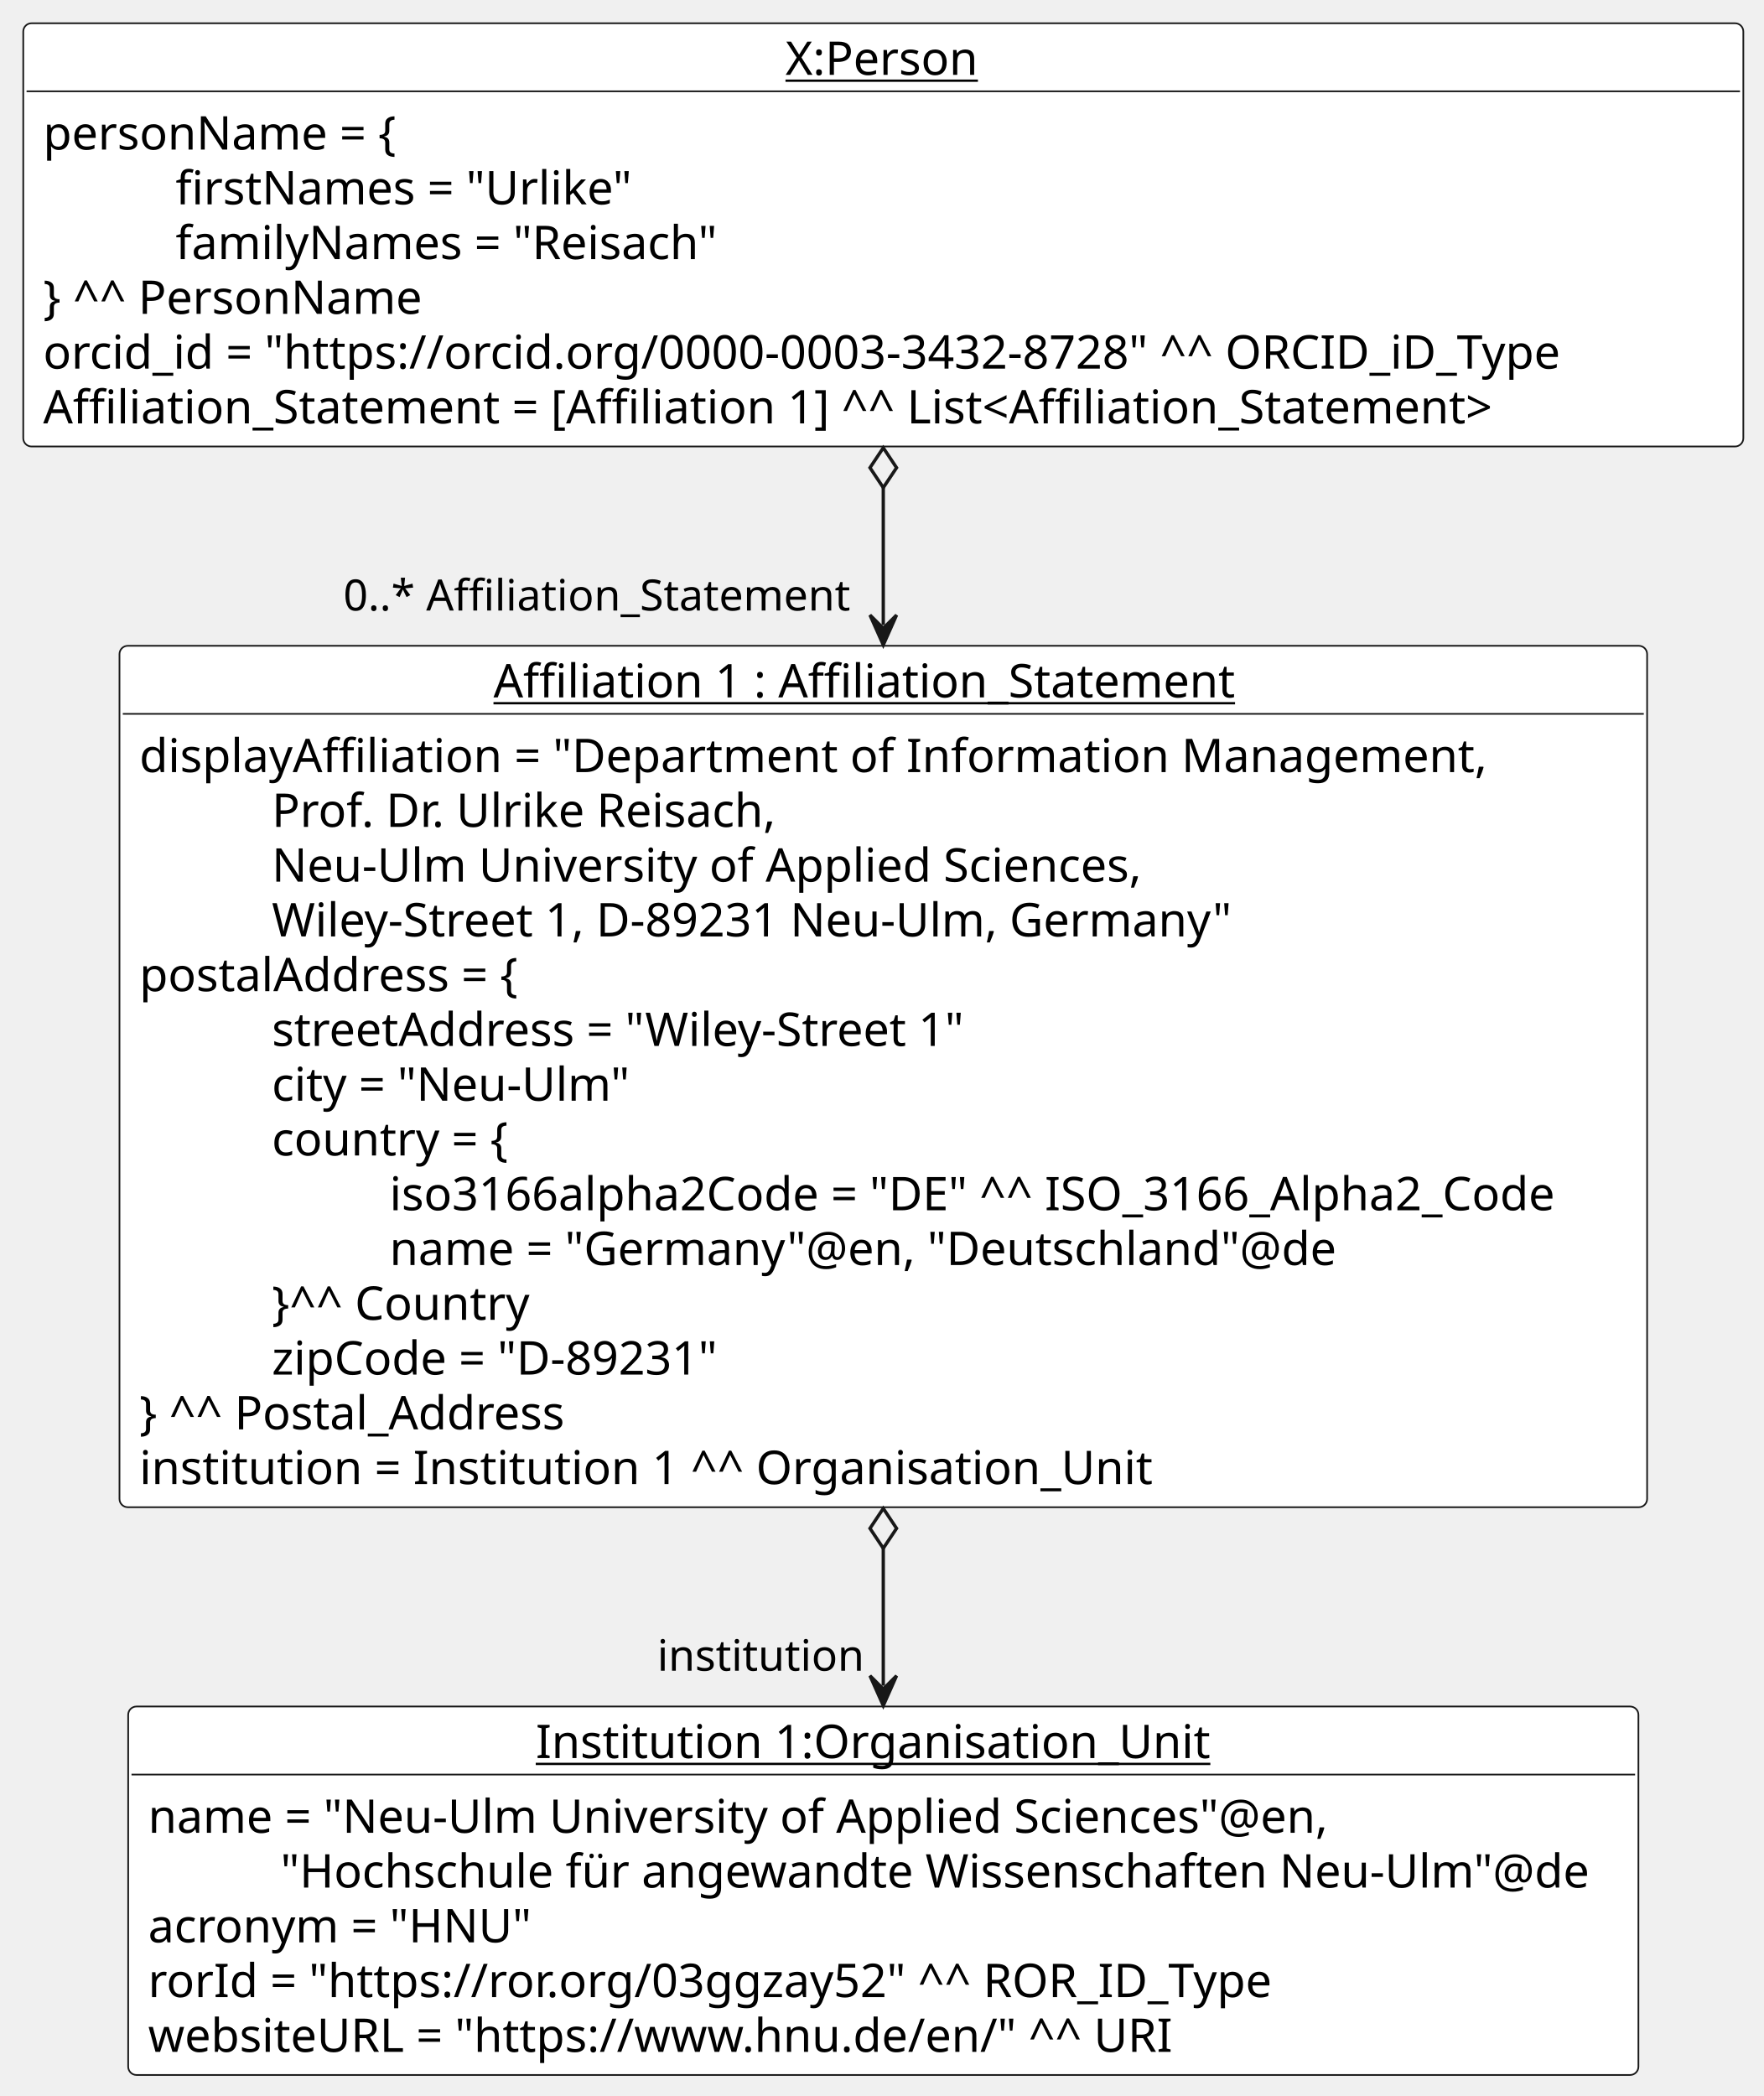
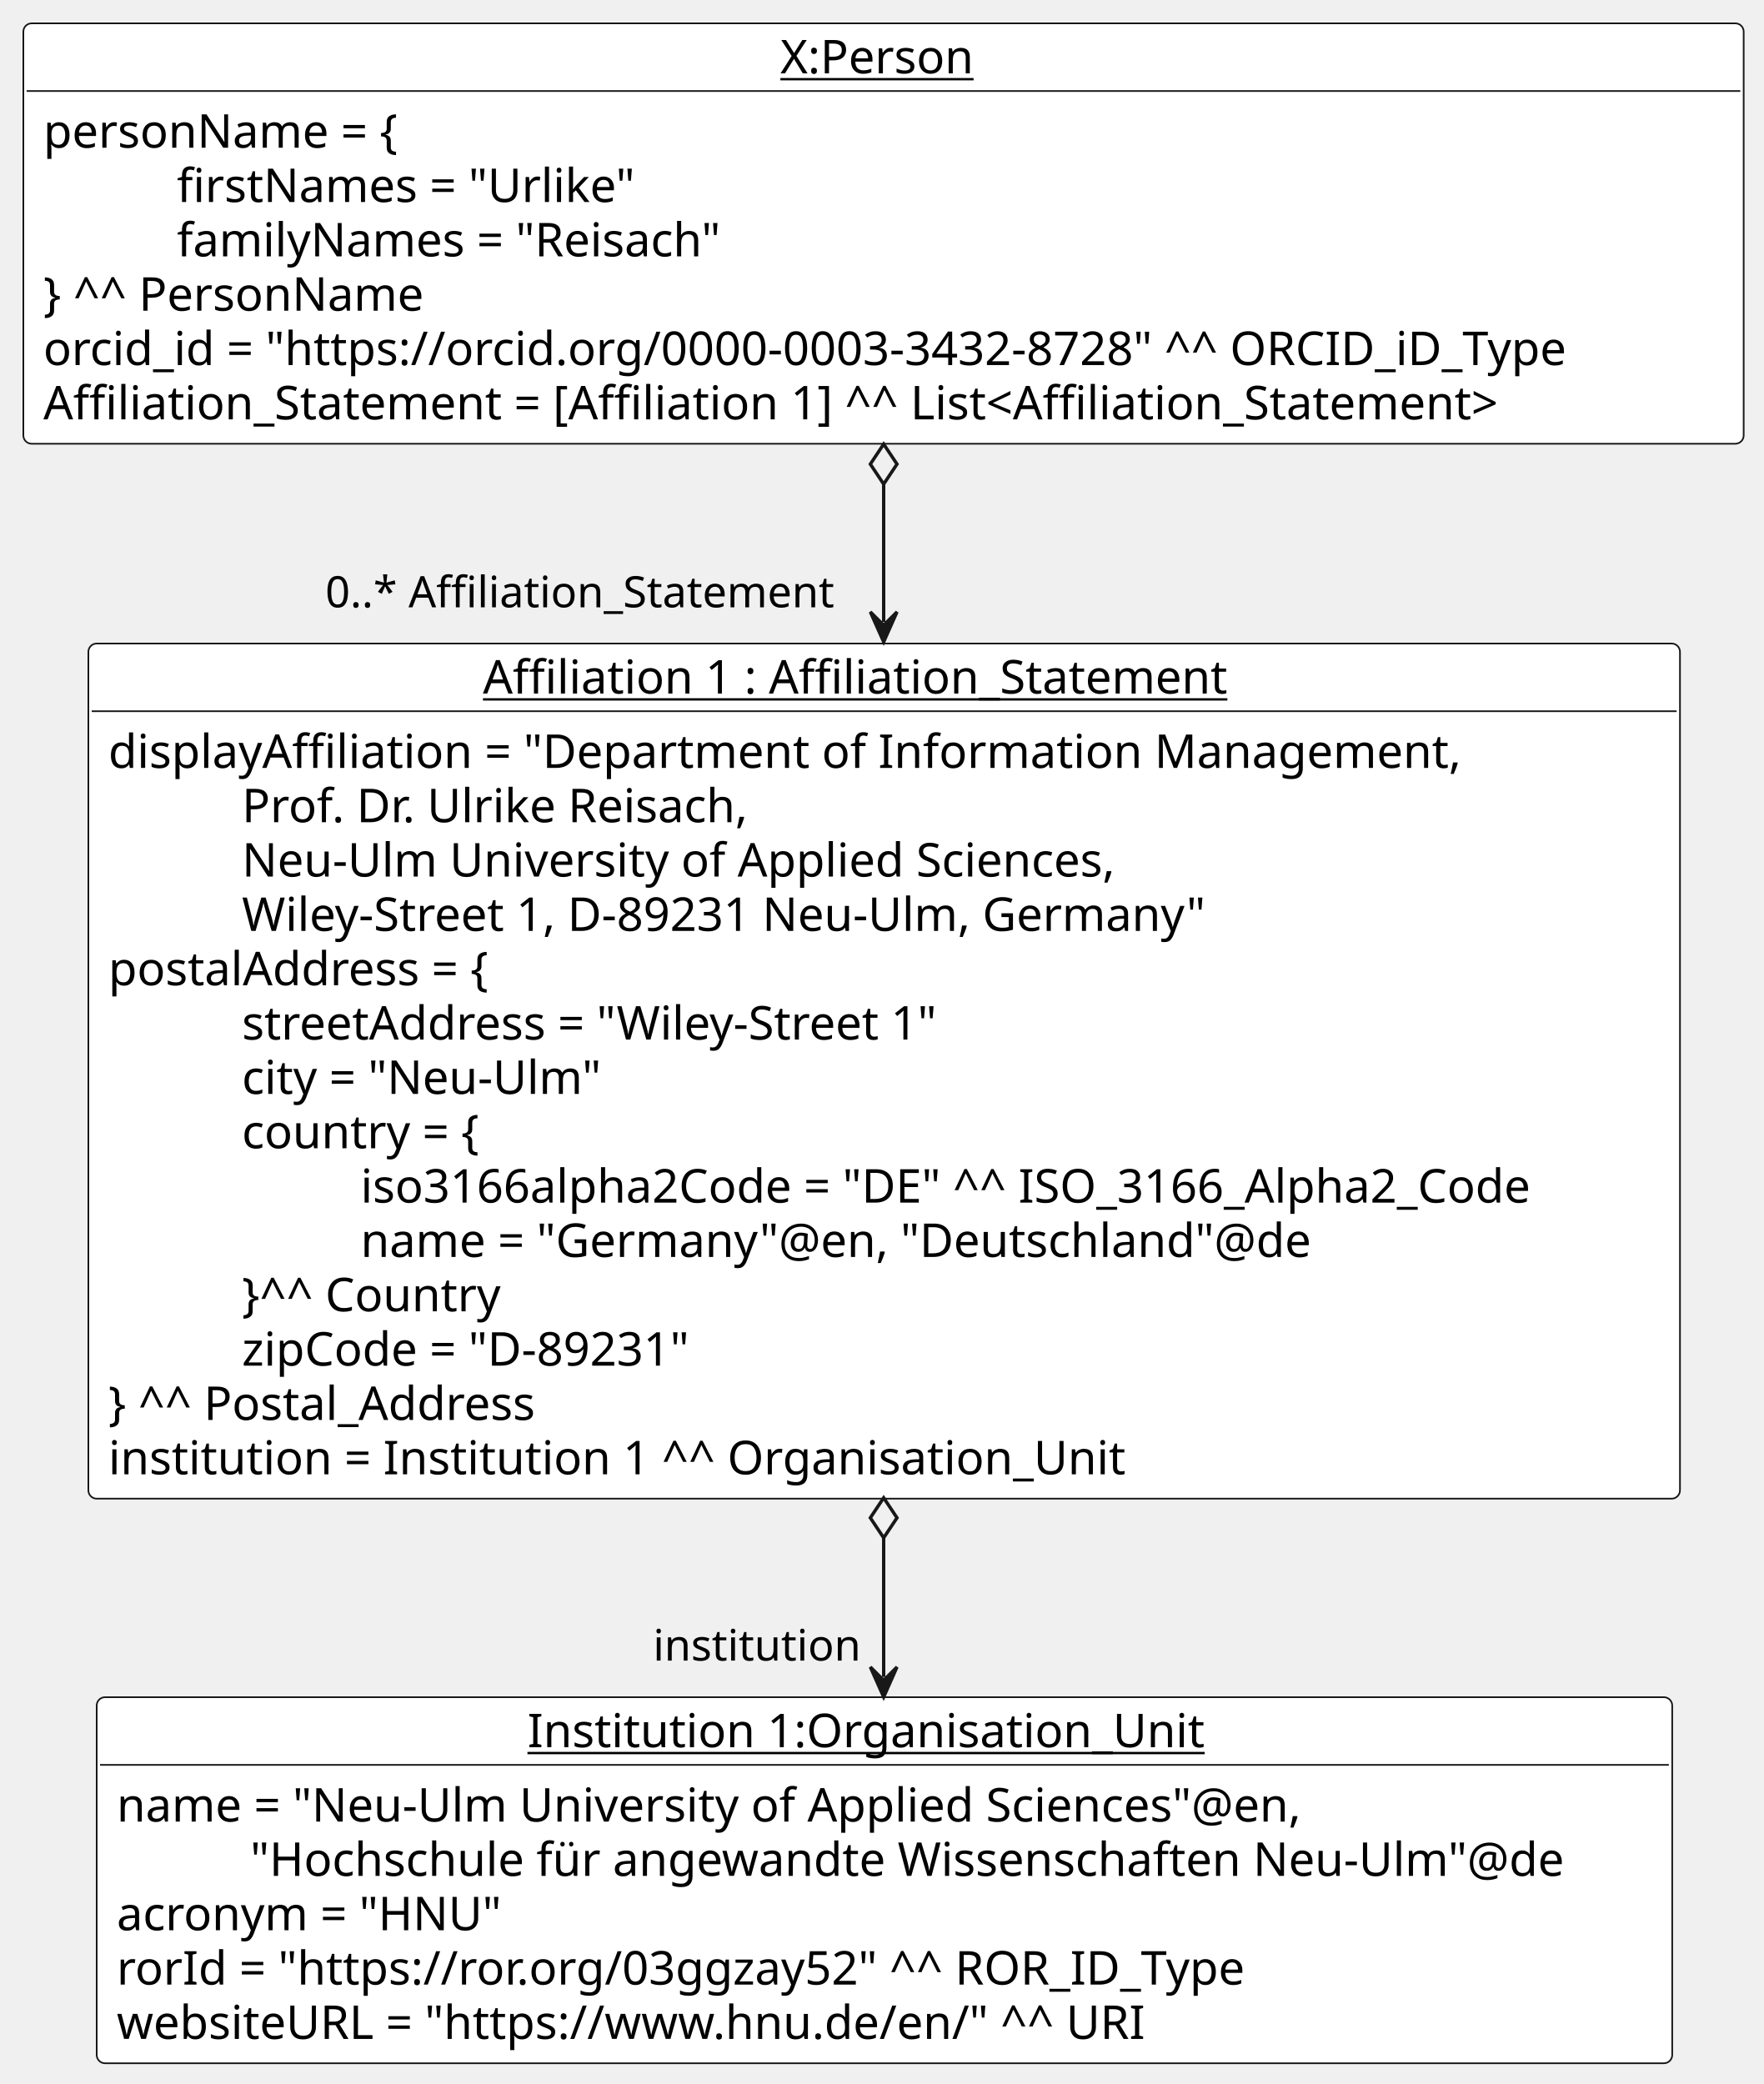
- <svg xmlns="http://www.w3.org/2000/svg" contentStyleType="text/css" data-diagram-type="CLASS" height="631px" preserveAspectRatio="none" style="width:531px;height:631px;background:#FFFFFF;" version="1.1" viewBox="0 0 531 631" width="531px" zoomAndPan="magnify">
+ <svg xmlns="http://www.w3.org/2000/svg" contentStyleType="text/css" data-diagram-type="CLASS" height="625px" preserveAspectRatio="none" style="width:529px;height:625px;background:#FFFFFF;" version="1.1" viewBox="0 0 529 625" width="529px" zoomAndPan="magnify">
  <defs />
  <g>
    <g class="entity" data-entity="X" data-source-line="2" data-uid="ent0002" id="entity_X">
-       <rect fill="#FFFFFF" height="127.418" rx="2.5" ry="2.5" style="stroke:#181818;stroke-width:0.5;" width="517.825" x="7" y="7" />
-       <text fill="#000000" font-family="sans-serif" font-size="14" lengthAdjust="spacing" text-decoration="underline" textLength="58.885" x="236.47" y="22.535">X:Person</text>
-       <line style="stroke:#181818;stroke-width:0.5;" x1="8" x2="523.825" y1="27.488" y2="27.488" />
-       <text fill="#000000" font-family="sans-serif" font-size="14" lengthAdjust="spacing" textLength="110.25" x="13" y="45.023">personName = {</text>
-       <text fill="#000000" font-family="sans-serif" font-size="14" lengthAdjust="spacing" textLength="143.329" x="52.867" y="61.512">firstNames = "Urlike"</text>
-       <text fill="#000000" font-family="sans-serif" font-size="14" lengthAdjust="spacing" textLength="169.312" x="52.867" y="78">familyNames = "Reisach"</text>
-       <text fill="#000000" font-family="sans-serif" font-size="14" lengthAdjust="spacing" textLength="115.753" x="13" y="94.488">} ^^ PersonName</text>
-       <text fill="#000000" font-family="sans-serif" font-size="14" lengthAdjust="spacing" textLength="505.825" x="13" y="110.977">orcid_id = "https://orcid.org/0000-0003-3432-8728" ^^ ORCID_iD_Type</text>
-       <text fill="#000000" font-family="sans-serif" font-size="14" lengthAdjust="spacing" textLength="464.953" x="13" y="127.465">Affiliation_Statement = [Affiliation 1] ^^ List&lt;Affiliation_Statement&gt;</text>
+       <rect fill="#FFFFFF" height="126.078" rx="2.5" ry="2.5" style="stroke:#181818;stroke-width:0.5;" width="515.904" x="7" y="7" />
+       <text fill="#000000" font-family="sans-serif" font-size="14" lengthAdjust="spacing" text-decoration="underline" textLength="61.852" x="234.026" y="21.995">X:Person</text>
+       <line style="stroke:#181818;stroke-width:0.5;" x1="8" x2="521.904" y1="27.297" y2="27.297" />
+       <text fill="#000000" font-family="sans-serif" font-size="14" lengthAdjust="spacing" textLength="118.829" x="13" y="44.292">personName = {</text>
+       <text fill="#000000" font-family="sans-serif" font-size="14" lengthAdjust="spacing" textLength="149.967" x="53.052" y="60.589">firstNames = "Urlike"</text>
+       <text fill="#000000" font-family="sans-serif" font-size="14" lengthAdjust="spacing" textLength="179.99" x="53.052" y="76.886">familyNames = "Reisach"</text>
+       <text fill="#000000" font-family="sans-serif" font-size="14" lengthAdjust="spacing" textLength="130.115" x="13" y="93.183">} ^^ PersonName</text>
+       <text fill="#000000" font-family="sans-serif" font-size="14" lengthAdjust="spacing" textLength="503.904" x="13" y="109.48">orcid_id = "https://orcid.org/0000-0003-3432-8728" ^^ ORCID_iD_Type</text>
+       <text fill="#000000" font-family="sans-serif" font-size="14" lengthAdjust="spacing" textLength="486.049" x="13" y="125.776">Affiliation_Statement = [Affiliation 1] ^^ List&lt;Affiliation_Statement&gt;</text>
    </g>
    <g class="entity" data-entity="Ins1" data-source-line="13" data-uid="ent0003" id="entity_Ins1">
-       <rect fill="#FFFFFF" height="110.93" rx="2.5" ry="2.5" style="stroke:#181818;stroke-width:0.5;" width="454.654" x="38.59" y="513.74" />
-       <text fill="#000000" font-family="sans-serif" font-size="14" lengthAdjust="spacing" text-decoration="underline" textLength="209.262" x="161.286" y="529.275">Institution 1:Organisation_Unit</text>
-       <line style="stroke:#181818;stroke-width:0.5;" x1="39.59" x2="492.244" y1="534.228" y2="534.228" />
-       <text fill="#000000" font-family="sans-serif" font-size="14" lengthAdjust="spacing" textLength="370.173" x="44.59" y="551.763">name = "Neu-Ulm University of Applied Sciences"@en,</text>
-       <text fill="#000000" font-family="sans-serif" font-size="14" lengthAdjust="spacing" textLength="402.787" x="84.457" y="568.252">"Hochschule für angewandte Wissenschaften Neu-Ulm"@de</text>
-       <text fill="#000000" font-family="sans-serif" font-size="14" lengthAdjust="spacing" textLength="119.082" x="44.59" y="584.74">acronym = "HNU"</text>
-       <text fill="#000000" font-family="sans-serif" font-size="14" lengthAdjust="spacing" textLength="364.841" x="44.59" y="601.228">rorId = "https://ror.org/03ggzay52" ^^ ROR_ID_Type</text>
-       <text fill="#000000" font-family="sans-serif" font-size="14" lengthAdjust="spacing" textLength="326.525" x="44.59" y="617.717">websiteURL = "https://www.hnu.de/en/" ^^ URI</text>
+       <rect fill="#FFFFFF" height="109.781" rx="2.5" ry="2.5" style="stroke:#181818;stroke-width:0.5;" width="472.476" x="29" y="509" />
+       <text fill="#000000" font-family="sans-serif" font-size="14" lengthAdjust="spacing" text-decoration="underline" textLength="214.122" x="158.177" y="523.995">Institution 1:Organisation_Unit</text>
+       <line style="stroke:#181818;stroke-width:0.5;" x1="30" x2="500.476" y1="529.297" y2="529.297" />
+       <text fill="#000000" font-family="sans-serif" font-size="14" lengthAdjust="spacing" textLength="386.046" x="35" y="546.292">name = "Neu-Ulm University of Applied Sciences"@en,</text>
+       <text fill="#000000" font-family="sans-serif" font-size="14" lengthAdjust="spacing" textLength="420.424" x="75.052" y="562.589">"Hochschule für angewandte Wissenschaften Neu-Ulm"@de</text>
+       <text fill="#000000" font-family="sans-serif" font-size="14" lengthAdjust="spacing" textLength="126.15" x="35" y="578.886">acronym = "HNU"</text>
+       <text fill="#000000" font-family="sans-serif" font-size="14" lengthAdjust="spacing" textLength="372.935" x="35" y="595.183">rorId = "https://ror.org/03ggzay52" ^^ ROR_ID_Type</text>
+       <text fill="#000000" font-family="sans-serif" font-size="14" lengthAdjust="spacing" textLength="336.458" x="35" y="611.48">websiteURL = "https://www.hnu.de/en/" ^^ URI</text>
    </g>
    <g class="entity" data-entity="Aff1" data-source-line="30" data-uid="ent0004" id="entity_Aff1">
-       <rect fill="#FFFFFF" height="259.324" rx="2.5" ry="2.5" style="stroke:#181818;stroke-width:0.5;" width="459.891" x="35.97" y="194.42" />
-       <text fill="#000000" font-family="sans-serif" font-size="14" lengthAdjust="spacing" text-decoration="underline" textLength="234.705" x="148.563" y="209.955">Affiliation 1 : Affiliation_Statement</text>
-       <line style="stroke:#181818;stroke-width:0.5;" x1="36.97" x2="494.861" y1="214.908" y2="214.908" />
-       <text fill="#000000" font-family="sans-serif" font-size="14" lengthAdjust="spacing" textLength="418.674" x="41.97" y="232.443">displayAffiliation = "Department of Information Management,</text>
-       <text fill="#000000" font-family="sans-serif" font-size="14" lengthAdjust="spacing" textLength="160.939" x="81.837" y="248.932">Prof. Dr. Ulrike Reisach,</text>
-       <text fill="#000000" font-family="sans-serif" font-size="14" lengthAdjust="spacing" textLength="273.93" x="81.837" y="265.42">Neu-Ulm University of Applied Sciences,</text>
-       <text fill="#000000" font-family="sans-serif" font-size="14" lengthAdjust="spacing" textLength="308.335" x="81.837" y="281.908">Wiley-Street 1, D-89231 Neu-Ulm, Germany"</text>
-       <text fill="#000000" font-family="sans-serif" font-size="14" lengthAdjust="spacing" textLength="121.188" x="41.97" y="298.397">postalAddress = {</text>
-       <text fill="#000000" font-family="sans-serif" font-size="14" lengthAdjust="spacing" textLength="220.377" x="81.837" y="314.885">streetAddress = "Wiley-Street 1"</text>
-       <text fill="#000000" font-family="sans-serif" font-size="14" lengthAdjust="spacing" textLength="115.965" x="81.837" y="331.373">city = "Neu-Ulm"</text>
-       <text fill="#000000" font-family="sans-serif" font-size="14" lengthAdjust="spacing" textLength="75.968" x="81.837" y="347.861">country = {</text>
-       <text fill="#000000" font-family="sans-serif" font-size="14" lengthAdjust="spacing" textLength="372.586" x="117.275" y="364.35">iso3166alpha2Code = "DE" ^^ ISO_3166_Alpha2_Code</text>
-       <text fill="#000000" font-family="sans-serif" font-size="14" lengthAdjust="spacing" textLength="289.126" x="117.275" y="380.838">name = "Germany"@en, "Deutschland"@de</text>
-       <text fill="#000000" font-family="sans-serif" font-size="14" lengthAdjust="spacing" textLength="80.63" x="81.837" y="397.326">}^^ Country</text>
-       <text fill="#000000" font-family="sans-serif" font-size="14" lengthAdjust="spacing" textLength="149.078" x="81.837" y="413.815">zipCode = "D-89231"</text>
-       <text fill="#000000" font-family="sans-serif" font-size="14" lengthAdjust="spacing" textLength="133.69" x="41.97" y="430.303">} ^^ Postal_Address</text>
-       <text fill="#000000" font-family="sans-serif" font-size="14" lengthAdjust="spacing" textLength="321.036" x="41.97" y="446.791">institution = Institution 1 ^^ Organisation_Unit</text>
+       <rect fill="#FFFFFF" height="256.453" rx="2.5" ry="2.5" style="stroke:#181818;stroke-width:0.5;" width="477.302" x="26.5" y="193" />
+       <text fill="#000000" font-family="sans-serif" font-size="14" lengthAdjust="spacing" text-decoration="underline" textLength="240.645" x="144.828" y="207.995">Affiliation 1 : Affiliation_Statement</text>
+       <line style="stroke:#181818;stroke-width:0.5;" x1="27.5" x2="502.802" y1="213.297" y2="213.297" />
+       <text fill="#000000" font-family="sans-serif" font-size="14" lengthAdjust="spacing" textLength="432.804" x="32.5" y="230.292">displayAffiliation = "Department of Information Management,</text>
+       <text fill="#000000" font-family="sans-serif" font-size="14" lengthAdjust="spacing" textLength="166.106" x="72.552" y="246.589">Prof. Dr. Ulrike Reisach,</text>
+       <text fill="#000000" font-family="sans-serif" font-size="14" lengthAdjust="spacing" textLength="281.347" x="72.552" y="262.886">Neu-Ulm University of Applied Sciences,</text>
+       <text fill="#000000" font-family="sans-serif" font-size="14" lengthAdjust="spacing" textLength="314.214" x="72.552" y="279.183">Wiley-Street 1, D-89231 Neu-Ulm, Germany"</text>
+       <text fill="#000000" font-family="sans-serif" font-size="14" lengthAdjust="spacing" textLength="128.55" x="32.5" y="295.479">postalAddress = {</text>
+       <text fill="#000000" font-family="sans-serif" font-size="14" lengthAdjust="spacing" textLength="230.85" x="72.552" y="311.776">streetAddress = "Wiley-Street 1"</text>
+       <text fill="#000000" font-family="sans-serif" font-size="14" lengthAdjust="spacing" textLength="119.656" x="72.552" y="328.073">city = "Neu-Ulm"</text>
+       <text fill="#000000" font-family="sans-serif" font-size="14" lengthAdjust="spacing" textLength="83.077" x="72.552" y="344.37">country = {</text>
+       <text fill="#000000" font-family="sans-serif" font-size="14" lengthAdjust="spacing" textLength="389.648" x="108.153" y="360.667">iso3166alpha2Code = "DE" ^^ ISO_3166_Alpha2_Code</text>
+       <text fill="#000000" font-family="sans-serif" font-size="14" lengthAdjust="spacing" textLength="310.42" x="108.153" y="376.964">name = "Germany"@en, "Deutschland"@de</text>
+       <text fill="#000000" font-family="sans-serif" font-size="14" lengthAdjust="spacing" textLength="92.436" x="72.552" y="393.261">}^^ Country</text>
+       <text fill="#000000" font-family="sans-serif" font-size="14" lengthAdjust="spacing" textLength="149.844" x="72.552" y="409.558">zipCode = "D-89231"</text>
+       <text fill="#000000" font-family="sans-serif" font-size="14" lengthAdjust="spacing" textLength="146.836" x="32.5" y="425.854">} ^^ Postal_Address</text>
+       <text fill="#000000" font-family="sans-serif" font-size="14" lengthAdjust="spacing" textLength="333.013" x="32.5" y="442.151">institution = Institution 1 ^^ Organisation_Unit</text>
    </g>
    <g class="link" data-entity-1="Aff1" data-entity-2="Ins1" data-source-line="49" data-uid="lnk5" id="link_Aff1_Ins1">
-       <path codeLine="49" d="M265.91,466.12 C265.91,487.03 265.91,489.64 265.91,507.48" fill="none" id="Aff1-Ins1" style="stroke:#181818;stroke-width:1;" />
-       <polygon fill="none" points="265.91,454.12,261.91,460.12,265.91,466.12,269.91,460.12,265.91,454.12" style="stroke:#181818;stroke-width:1;" />
-       <polygon fill="#181818" points="265.91,513.48,269.91,504.48,265.91,508.48,261.91,504.48,265.91,513.48" style="stroke:#181818;stroke-width:1;" />
-       <text fill="#000000" font-family="sans-serif" font-size="13" lengthAdjust="spacing" textLength="64.676" x="197.852" y="502.968">institution</text>
+       <path codeLine="49" d="M265,461.2 C265,482.25 265,485.02 265,502.94" fill="none" id="Aff1-Ins1" style="stroke:#181818;stroke-width:1;" />
+       <polygon fill="none" points="265,449.2,261,455.2,265,461.2,269,455.2,265,449.2" style="stroke:#181818;stroke-width:1;" />
+       <polygon fill="#181818" points="265,508.94,269,499.94,265,503.94,261,499.94,265,508.94" style="stroke:#181818;stroke-width:1;" />
+       <text fill="#000000" font-family="sans-serif" font-size="13" lengthAdjust="spacing" textLength="65.571" x="195.842" y="498.014">institution</text>
    </g>
    <g class="link" data-entity-1="X" data-entity-2="Aff1" data-source-line="52" data-uid="lnk6" id="link_X_Aff1">
-       <path codeLine="52" d="M265.91,146.81 C265.91,164.99 265.91,167.52 265.91,188.16" fill="none" id="X-Aff1" style="stroke:#181818;stroke-width:1;" />
-       <polygon fill="none" points="265.91,134.81,261.91,140.81,265.91,146.81,269.91,140.81,265.91,134.81" style="stroke:#181818;stroke-width:1;" />
-       <polygon fill="#181818" points="265.91,194.16,269.91,185.16,265.91,189.16,261.91,185.16,265.91,194.16" style="stroke:#181818;stroke-width:1;" />
-       <text fill="#000000" font-family="sans-serif" font-size="13" lengthAdjust="spacing" textLength="158.438" x="103.355" y="183.793">0..* Affiliation_Statement</text>
+       <path codeLine="52" d="M265,145.19 C265,163.34 265,165.87 265,186.51" fill="none" id="X-Aff1" style="stroke:#181818;stroke-width:1;" />
+       <polygon fill="none" points="265,133.19,261,139.19,265,145.19,269,139.19,265,133.19" style="stroke:#181818;stroke-width:1;" />
+       <polygon fill="#181818" points="265,192.51,269,183.51,265,187.51,261,183.51,265,192.51" style="stroke:#181818;stroke-width:1;" />
+       <text fill="#000000" font-family="sans-serif" font-size="13" lengthAdjust="spacing" textLength="163.827" x="97.557" y="182.131">0..* Affiliation_Statement</text>
    </g>
  </g>
</svg>
